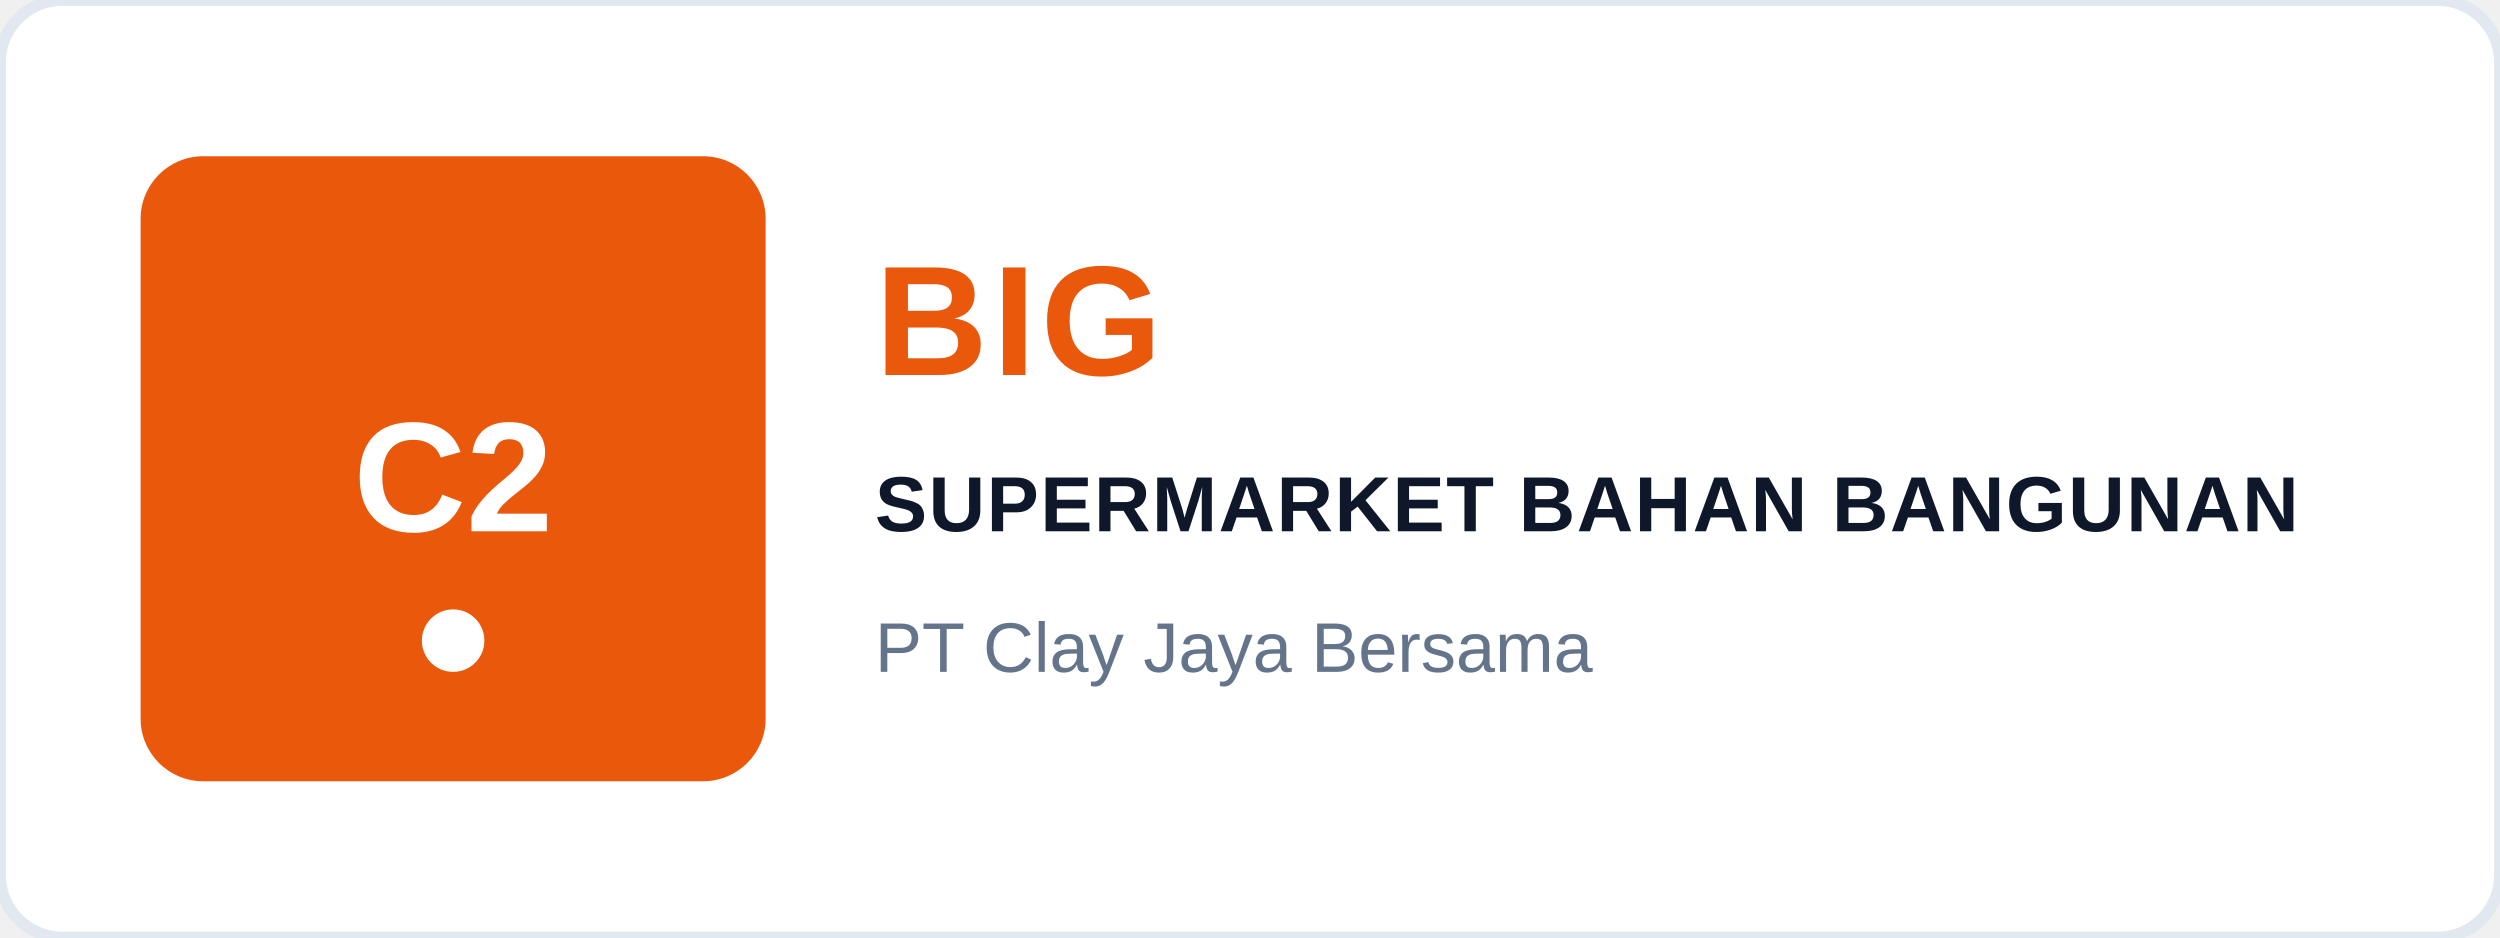
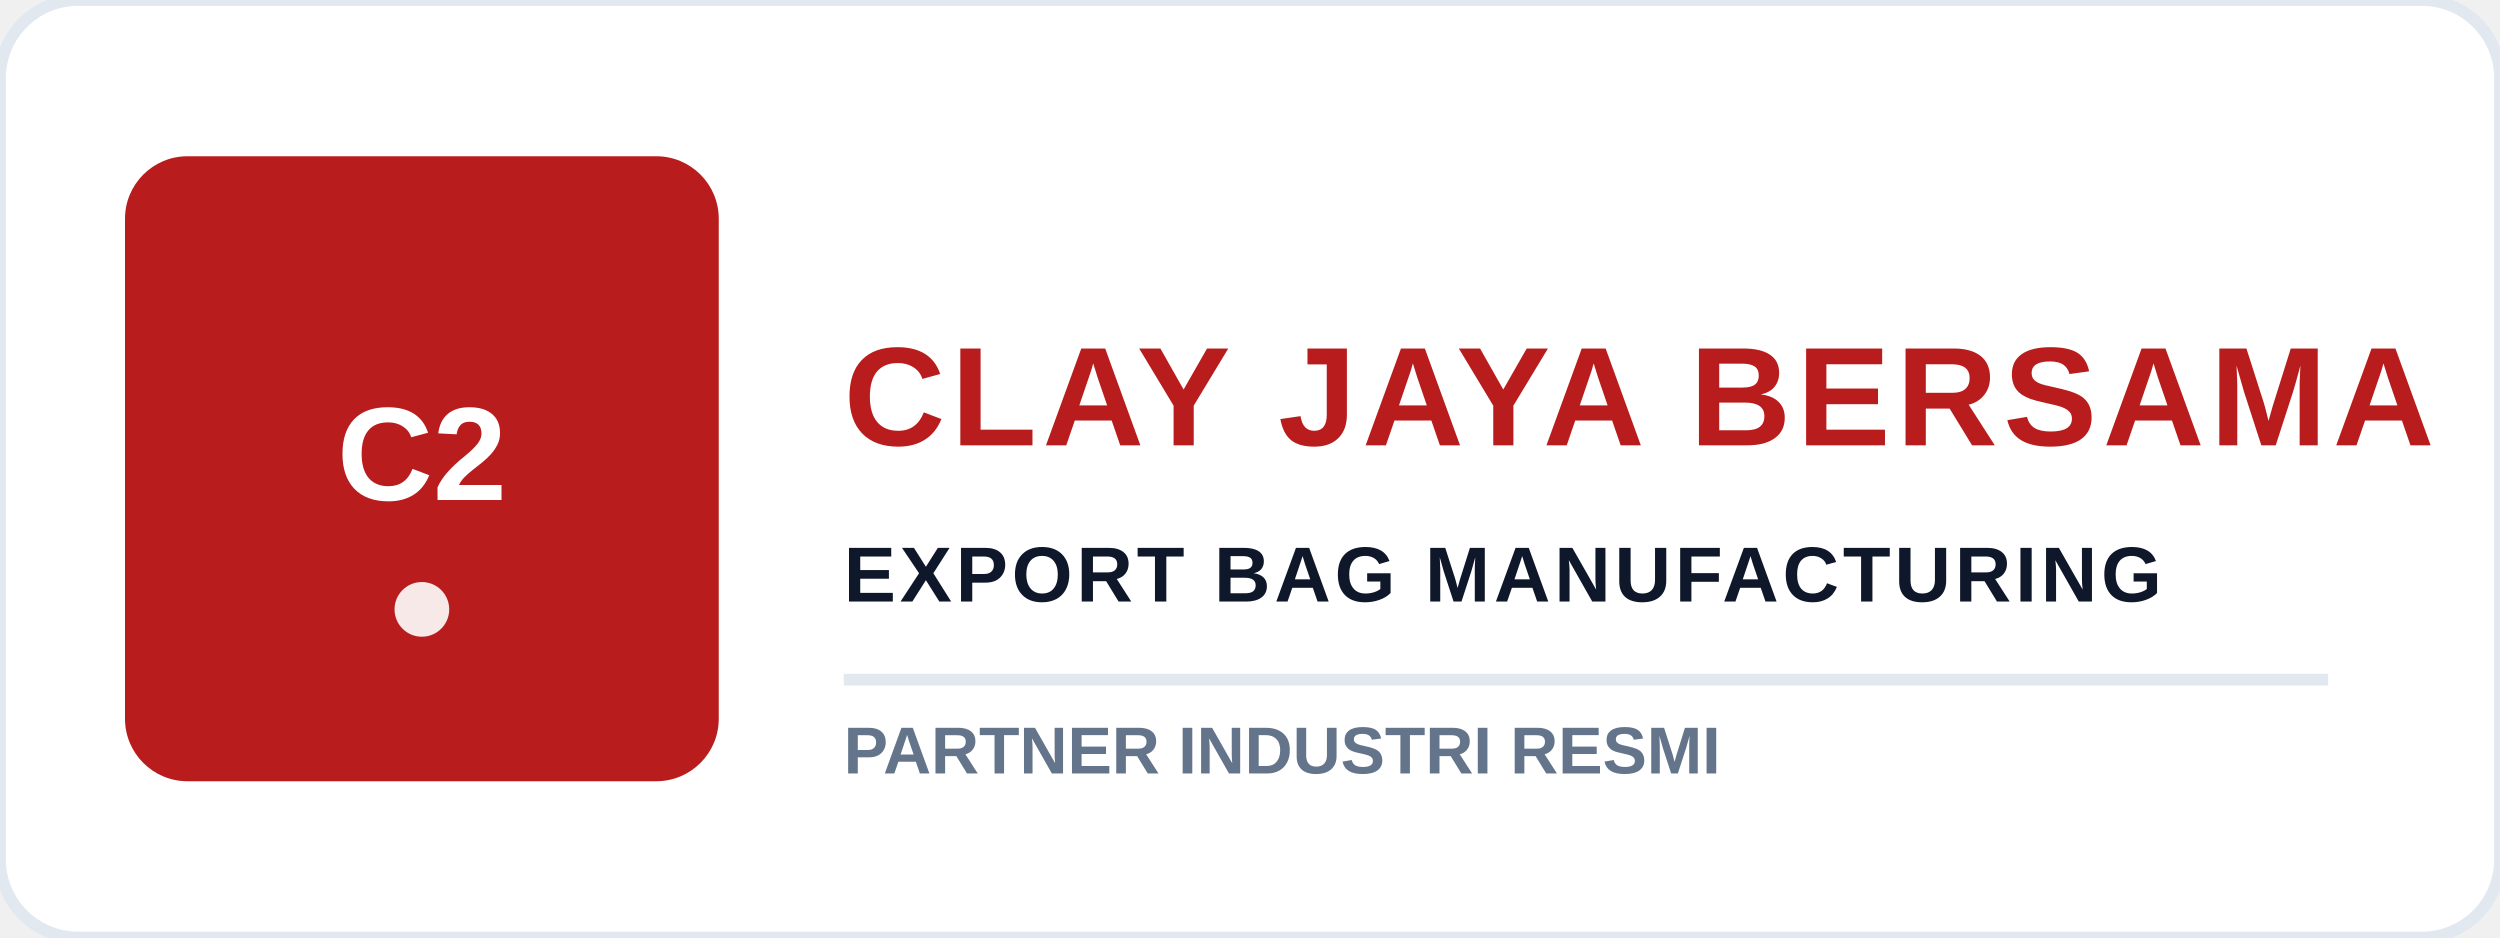
<svg xmlns="http://www.w3.org/2000/svg" viewBox="0 0 320 120" width="320" height="120">
-   <rect width="320" height="120" rx="8" fill="#FFFFFF" stroke="#E2E8F0" stroke-width="1.5" />
-   <g transform="translate(18, 20)">
-     <rect x="0" y="0" width="80" height="80" rx="8" fill="#EA580C" />
-     <text x="40" y="48" font-family="'Plus Jakarta Sans', Arial, sans-serif" font-size="20" font-weight="900" fill="#FFFFFF" text-anchor="middle">C2</text>
-     <circle cx="40" cy="62" r="4" fill="#FFFFFF" />
+   <rect width="320" height="120" rx="10" fill="#FFFFFF" stroke="#E2E8F0" stroke-width="1.5" />
+   <g transform="translate(16, 20)">
+     <rect x="0" y="0" width="76" height="80" rx="8" fill="#B91C1C" />
+     <text x="38" y="44" font-family="'Plus Jakarta Sans', Arial, sans-serif" font-size="17" font-weight="900" fill="#FFFFFF" text-anchor="middle">C2</text>
+     <circle cx="38" cy="58" r="3.5" fill="#FFFFFF" opacity="0.9" />
  </g>
-   <text x="112" y="48" font-family="'Plus Jakarta Sans', Arial, sans-serif" font-size="20" font-weight="900" fill="#EA580C" letter-spacing="0.03em">BIG</text>
-   <text x="112" y="68" font-family="'Plus Jakarta Sans', Arial, sans-serif" font-size="10" font-weight="700" fill="#0F172A" letter-spacing="0.02em">SUPERMARKET BAHAN BANGUNAN</text>
-   <text x="112" y="86" font-family="'Plus Jakarta Sans', Arial, sans-serif" font-size="9" font-weight="500" fill="#64748B">PT Clay Jaya Bersama</text>
+   <g transform="translate(108, 25)">
+     <text x="0" y="32" font-family="'Plus Jakarta Sans', Arial, sans-serif" font-size="18" font-weight="900" fill="#B91C1C" letter-spacing="0.04em">CLAY JAYA BERSAMA</text>
+     <text x="0" y="52" font-family="'Plus Jakarta Sans', Arial, sans-serif" font-size="10" font-weight="700" fill="#0F172A" letter-spacing="0.05em">EXPORT BAG MANUFACTURING</text>
+     <line x1="0" y1="62" x2="190" y2="62" stroke="#E2E8F0" stroke-width="1.5" />
+     <text x="0" y="74" font-family="'Plus Jakarta Sans', Arial, sans-serif" font-size="8.5" font-weight="600" fill="#64748B">PARTNER INDUSTRI RESMI</text>
+   </g>
</svg>
